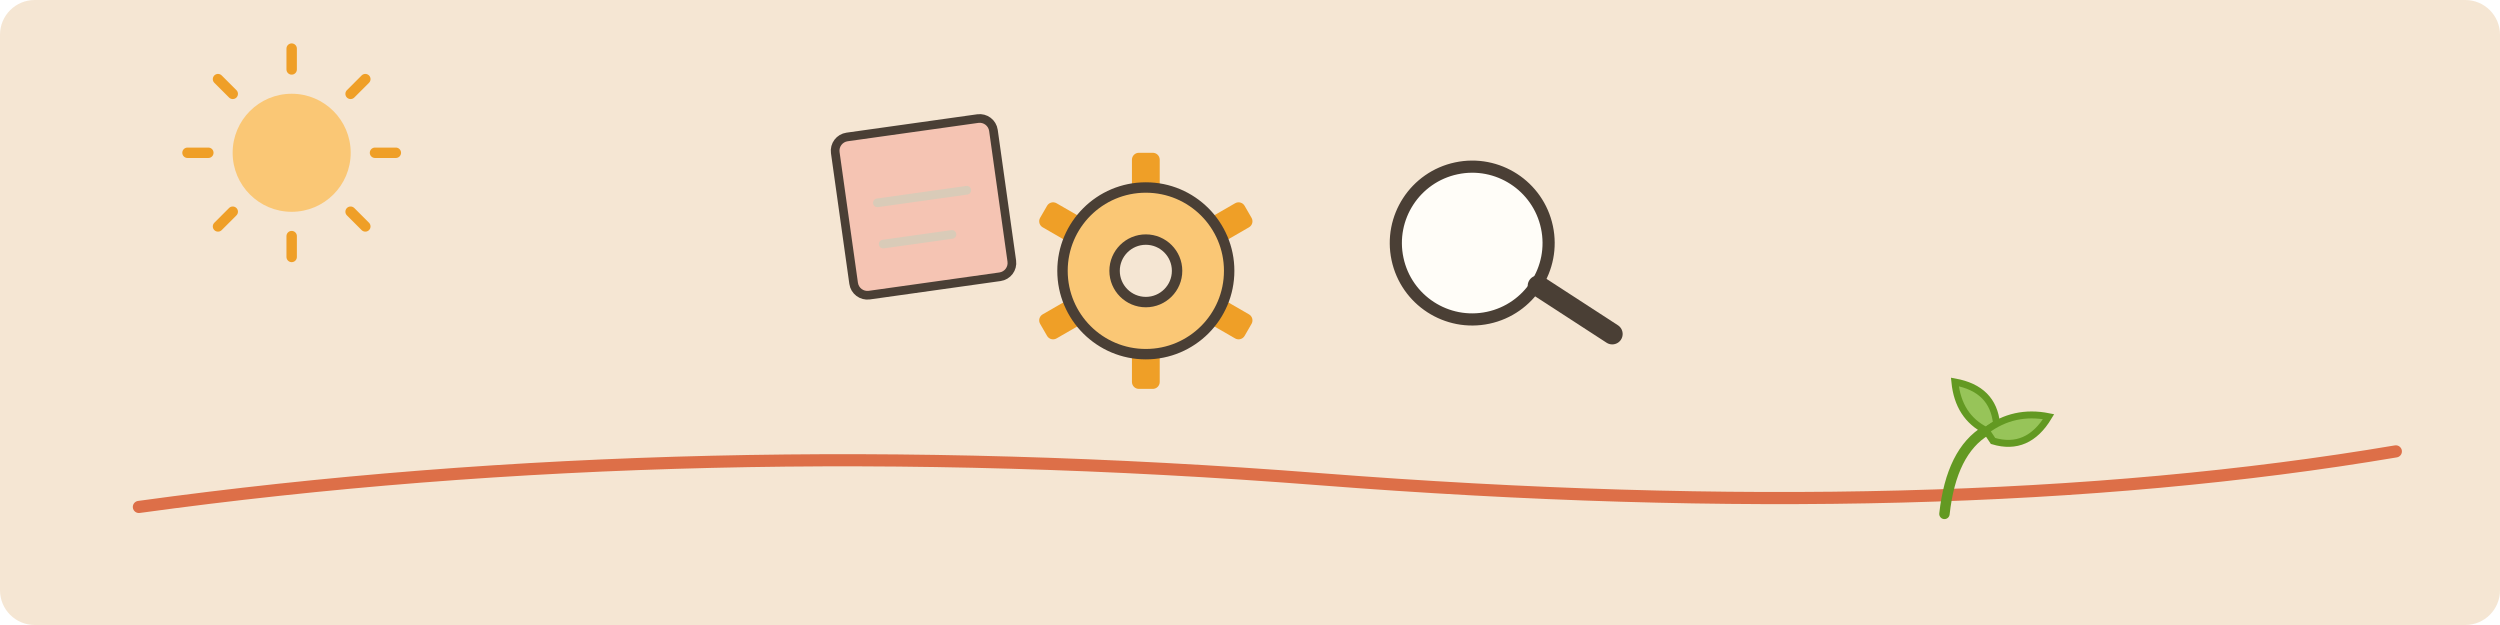
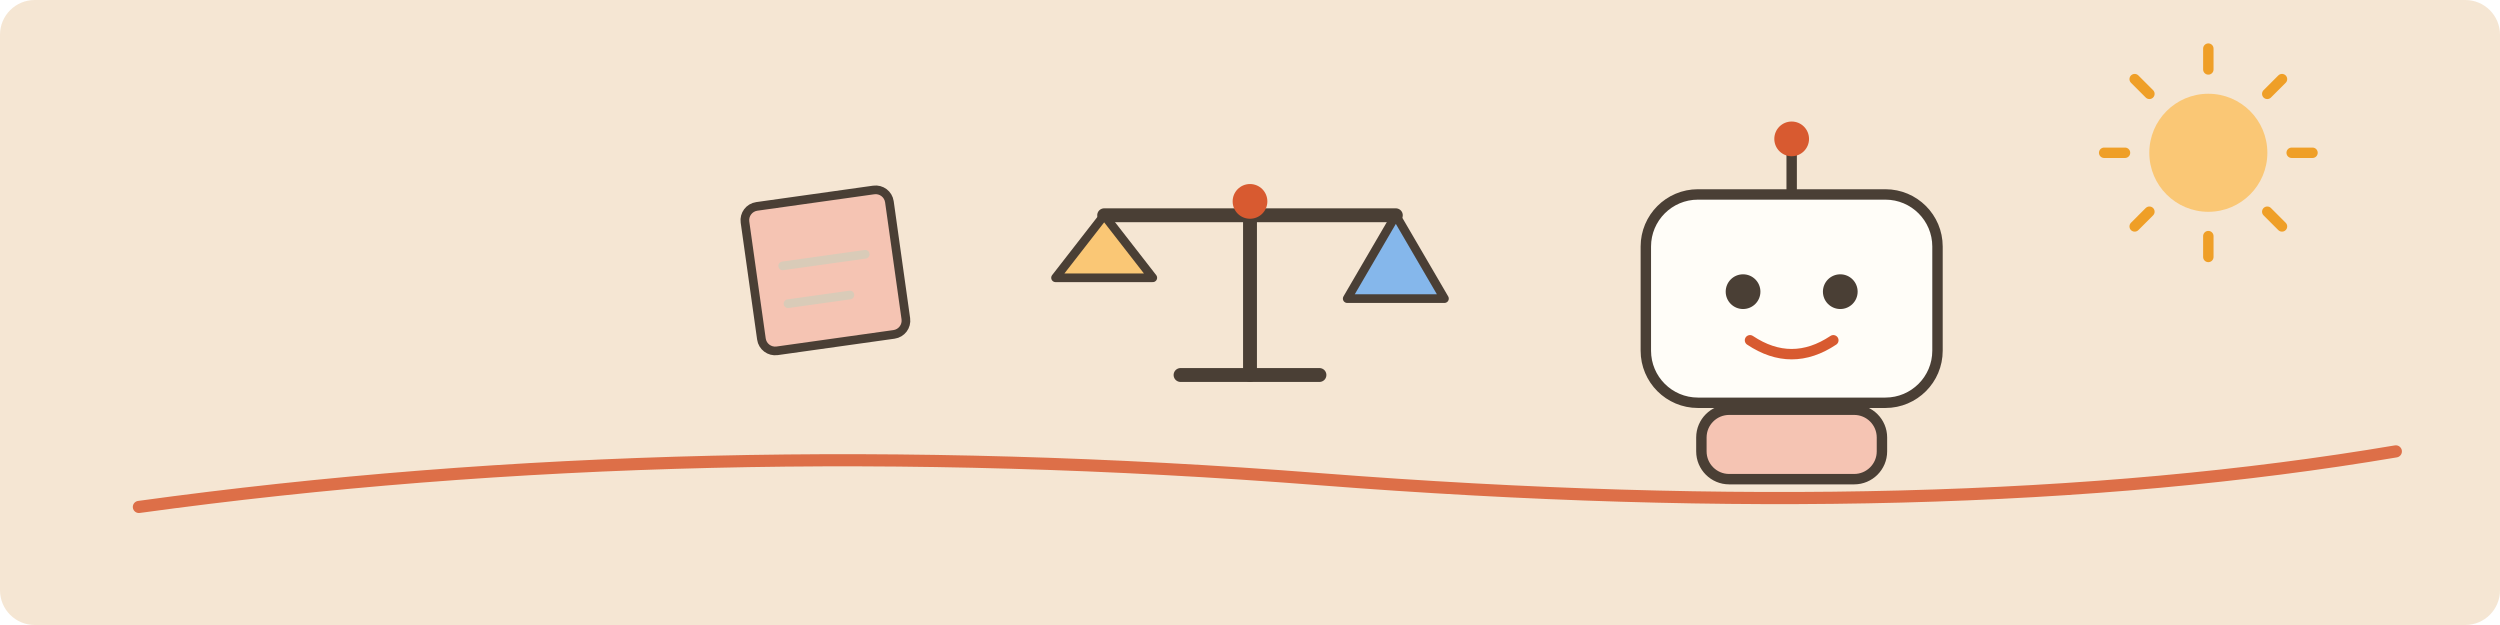
<svg xmlns="http://www.w3.org/2000/svg" width="720" height="180" viewBox="0 0 720 180" role="img" aria-hidden="true">
  <style>
.ec-bg{fill:#F5E6D3}
.ec-paper{fill:#FFFDF8}
.ec-ln{stroke:#4A3F35}
.ec-rule{stroke:#D9CBB8}
+ .ec-ink{fill:#4A3F35}
@media (prefers-color-scheme: dark){
.ec-bg{fill:#33251B}
.ec-paper{fill:#241D15}
.ec-ln{stroke:#EFE7DA}
.ec-rule{stroke:#5C5044}
+ .ec-ink{fill:#EFE7DA}
}
</style>
  <rect width="720" height="180" rx="10" class="ec-bg" />
-   <g transform="translate(84,44)">
+   <g transform="translate(636,44)">
    <circle cx="0" cy="0" r="17" fill="#FAC775" />
    <line x1="0" y1="-24" x2="0" y2="-30" stroke="#EF9F27" stroke-width="3" stroke-linecap="round" transform="rotate(0)" />
    <line x1="0" y1="-24" x2="0" y2="-30" stroke="#EF9F27" stroke-width="3" stroke-linecap="round" transform="rotate(45)" />
    <line x1="0" y1="-24" x2="0" y2="-30" stroke="#EF9F27" stroke-width="3" stroke-linecap="round" transform="rotate(90)" />
    <line x1="0" y1="-24" x2="0" y2="-30" stroke="#EF9F27" stroke-width="3" stroke-linecap="round" transform="rotate(135)" />
    <line x1="0" y1="-24" x2="0" y2="-30" stroke="#EF9F27" stroke-width="3" stroke-linecap="round" transform="rotate(180)" />
    <line x1="0" y1="-24" x2="0" y2="-30" stroke="#EF9F27" stroke-width="3" stroke-linecap="round" transform="rotate(225)" />
    <line x1="0" y1="-24" x2="0" y2="-30" stroke="#EF9F27" stroke-width="3" stroke-linecap="round" transform="rotate(270)" />
    <line x1="0" y1="-24" x2="0" y2="-30" stroke="#EF9F27" stroke-width="3" stroke-linecap="round" transform="rotate(315)" />
  </g>
  <path d="M40 146 Q200 124 380 138 T690 130" fill="none" stroke="#D85A30" stroke-width="3.5" stroke-linecap="round" opacity="0.85" />
-   <g transform="translate(330,78)">
-     <rect x="-4" y="-34" width="8" height="12" rx="2" fill="#EF9F27" transform="rotate(0)" />
-     <rect x="-4" y="-34" width="8" height="12" rx="2" fill="#EF9F27" transform="rotate(60)" />
-     <rect x="-4" y="-34" width="8" height="12" rx="2" fill="#EF9F27" transform="rotate(120)" />
-     <rect x="-4" y="-34" width="8" height="12" rx="2" fill="#EF9F27" transform="rotate(180)" />
-     <rect x="-4" y="-34" width="8" height="12" rx="2" fill="#EF9F27" transform="rotate(240)" />
-     <rect x="-4" y="-34" width="8" height="12" rx="2" fill="#EF9F27" transform="rotate(300)" />
-     <circle cx="0" cy="0" r="24" fill="#FAC775" class="ec-ln" stroke-width="3" />
-     <circle cx="0" cy="0" r="9" class="ec-bg ec-ln" stroke-width="3" />
+   <g transform="translate(360,62)">
+     <line x1="0" y1="0" x2="0" y2="46" class="ec-ln" stroke-width="4" stroke-linecap="round" />
+     <line x1="-42" y1="0" x2="42" y2="0" class="ec-ln" stroke-width="4" stroke-linecap="round" />
+     <path d="M-56 18 h28 l-14 -18 Z" fill="#FAC775" class="ec-ln" stroke-width="2.5" stroke-linejoin="round" />
+     <path d="M28 24 h28 l-14 -24 Z" fill="#85B7EB" class="ec-ln" stroke-width="2.5" stroke-linejoin="round" />
+     <circle cx="0" cy="-4" r="5" fill="#D85A30" />
+     <path d="M-20 46 h40" class="ec-ln" stroke-width="4" stroke-linecap="round" />
  </g>
-   <g transform="translate(424,70) rotate(-12)">
-     <circle cx="0" cy="0" r="22" class="ec-paper ec-ln" stroke-width="3.5" />
-     <line x1="16" y1="16" x2="34" y2="34" class="ec-ln" stroke-width="6" stroke-linecap="round" />
+   <g transform="translate(214,60) rotate(-8)">
+     <rect width="42" height="42" rx="4" fill="#F5C4B3" class="ec-ln" stroke-width="2.5" />
+     <line x1="9" y1="18" x2="33" y2="18" class="ec-rule" stroke-width="2.5" stroke-linecap="round" />
+     <line x1="9" y1="29" x2="27" y2="29" class="ec-rule" stroke-width="2.5" stroke-linecap="round" />
  </g>
-   <g transform="translate(240,40) rotate(-8)">
-     <rect width="46" height="46" rx="4" fill="#F5C4B3" class="ec-ln" stroke-width="2.5" />
-     <line x1="10" y1="20" x2="36" y2="20" class="ec-rule" stroke-width="2.5" stroke-linecap="round" />
-     <line x1="10" y1="32" x2="30" y2="32" class="ec-rule" stroke-width="2.5" stroke-linecap="round" />
-   </g>
-   <g transform="translate(560,148)">
-     <path d="M0 0 Q2 -18 12 -24" fill="none" stroke="#639922" stroke-width="3" stroke-linecap="round" />
-     <path d="M12 -24 Q4 -28 3 -38 Q14 -36 15 -26 Z" fill="#97C459" stroke="#639922" stroke-width="2" />
-     <path d="M12 -24 Q20 -30 30 -28 Q24 -18 14 -21 Z" fill="#97C459" stroke="#639922" stroke-width="2" />
+   <g transform="translate(474,56)">
+     <line x1="42" y1="0" x2="42" y2="-12" class="ec-ln" stroke-width="3" stroke-linecap="round" />
+     <circle cx="42" cy="-16" r="5" fill="#D85A30" />
+     <rect width="84" height="60" rx="15" class="ec-paper ec-ln" stroke-width="3" />
+     <circle cx="28" cy="28" r="5" class="ec-ink" />
+     <circle cx="56" cy="28" r="5" class="ec-ink" />
+     <path d="M30 42 Q42 50 54 42" fill="none" stroke="#D85A30" stroke-width="3" stroke-linecap="round" />
+     <rect x="16" y="62" width="52" height="20" rx="8" fill="#F5C4B3" class="ec-ln" stroke-width="3" />
  </g>
</svg>
